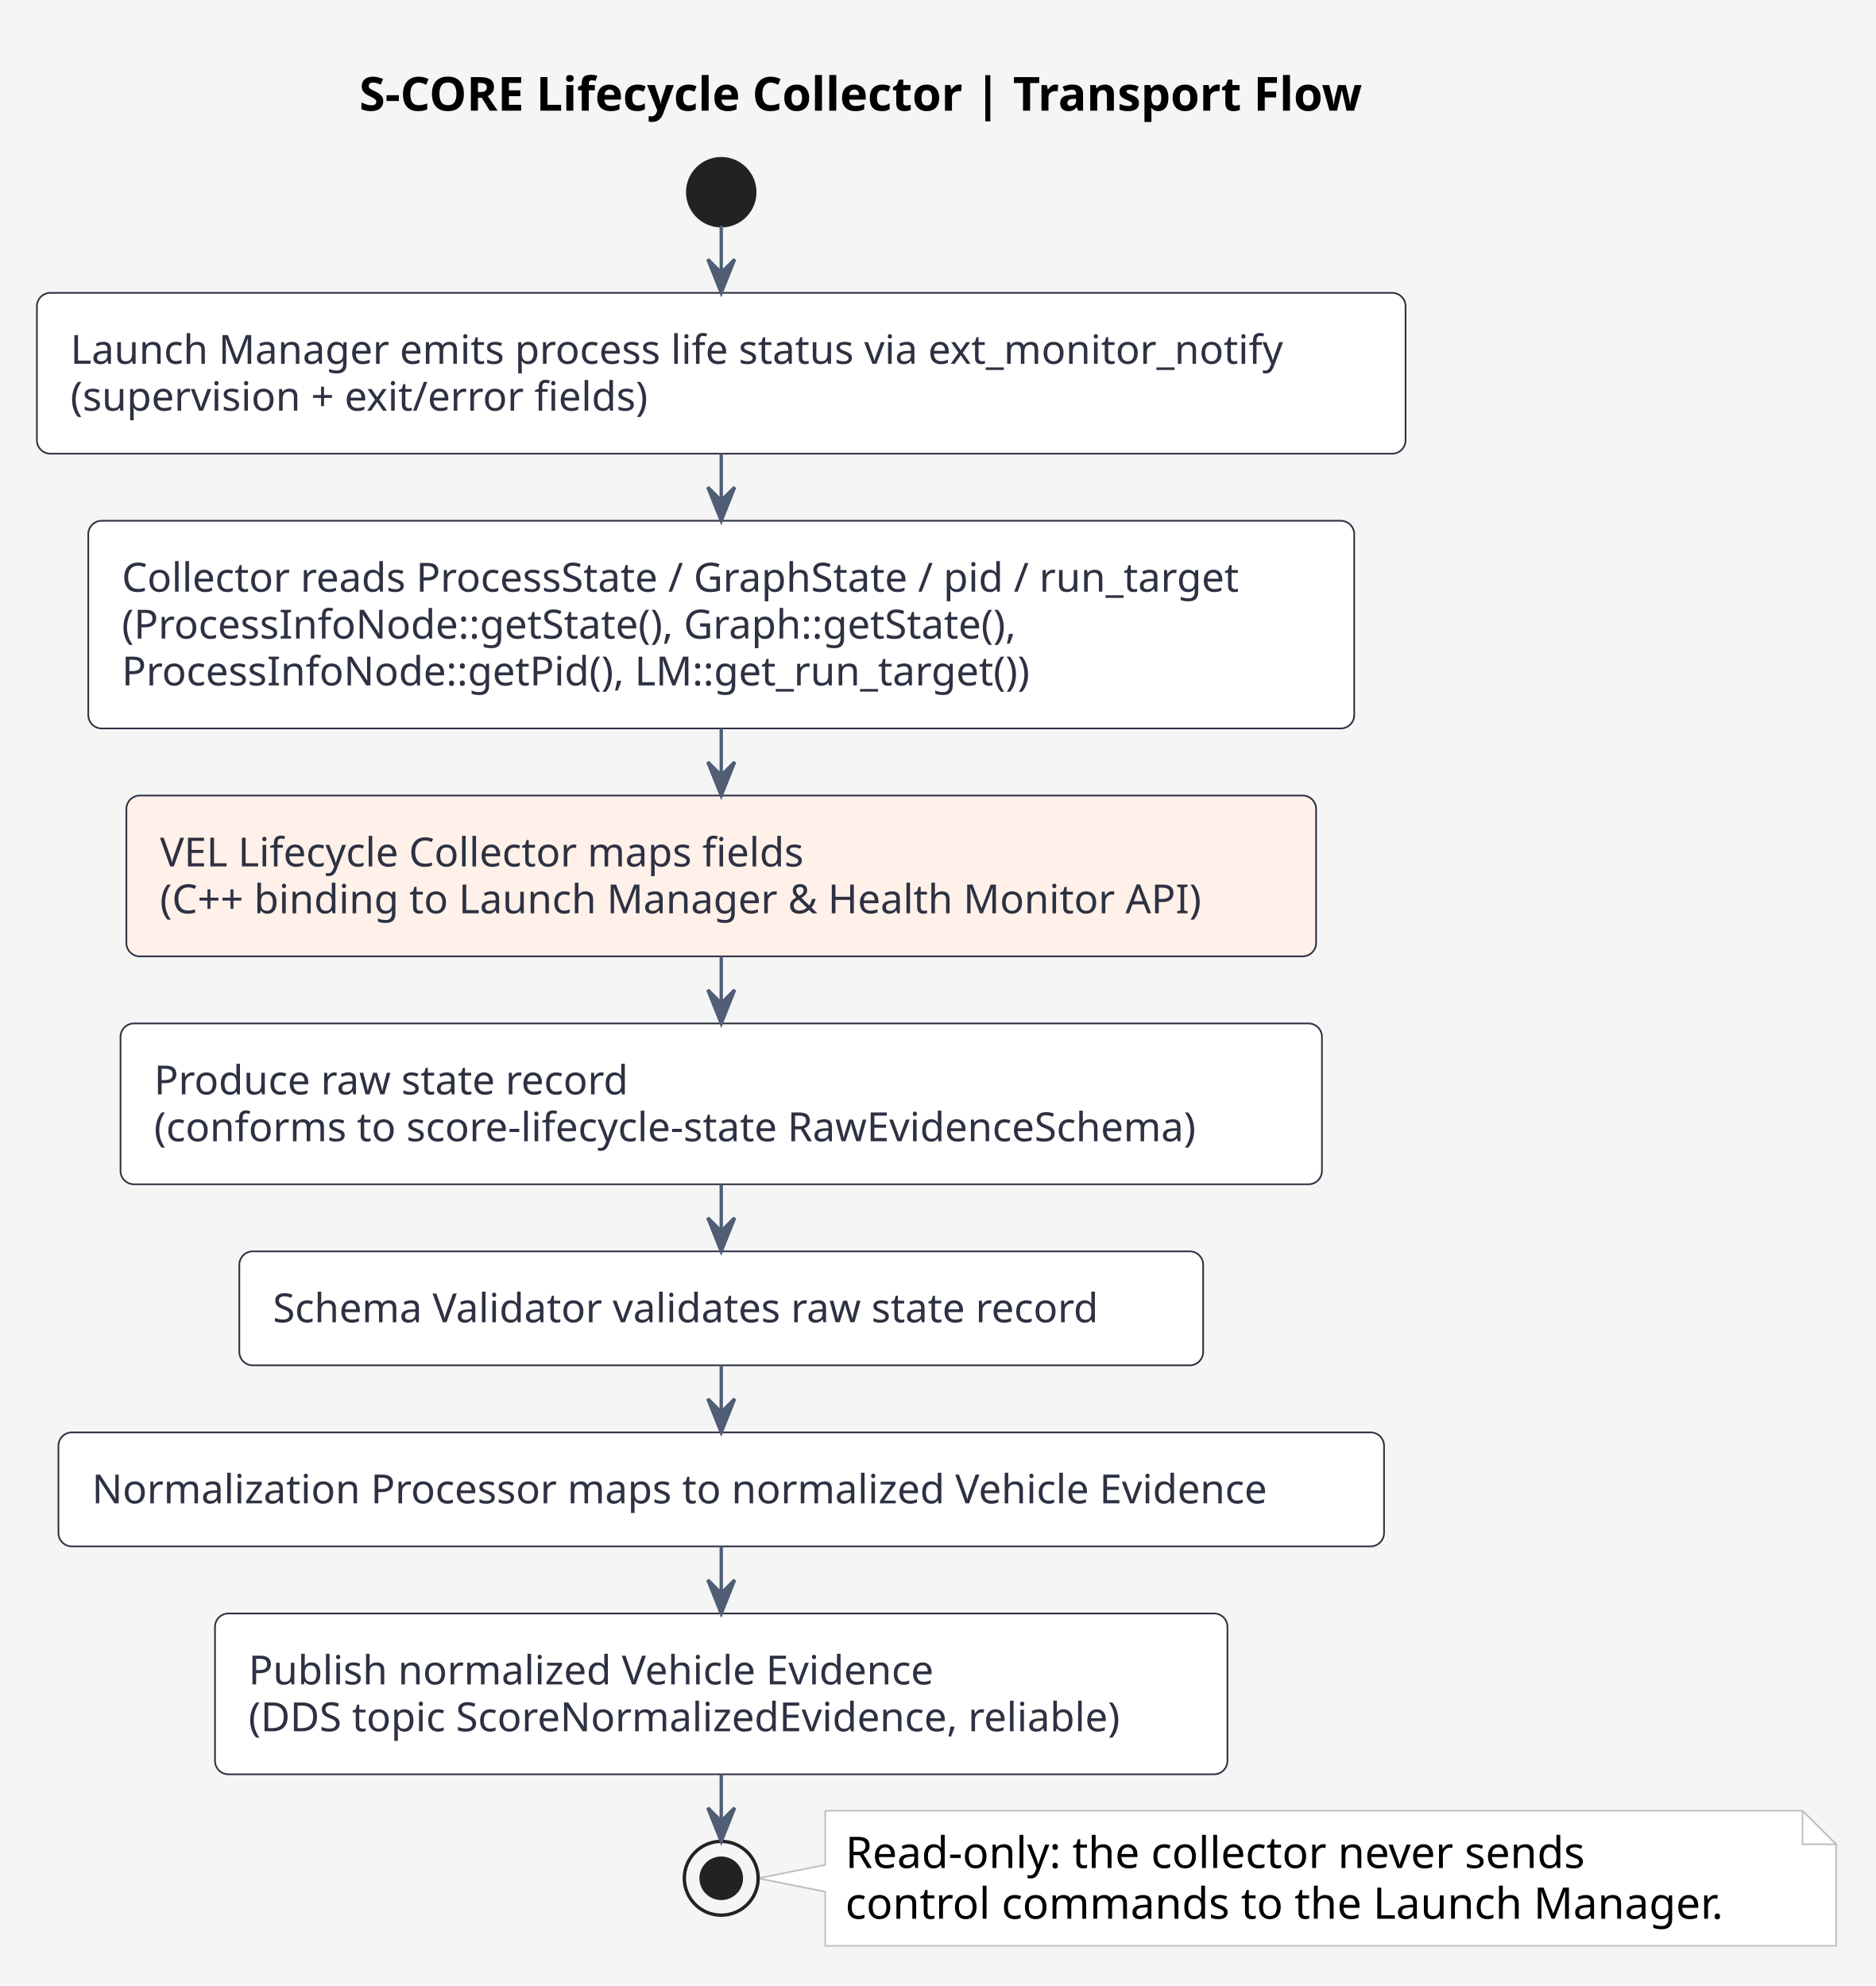
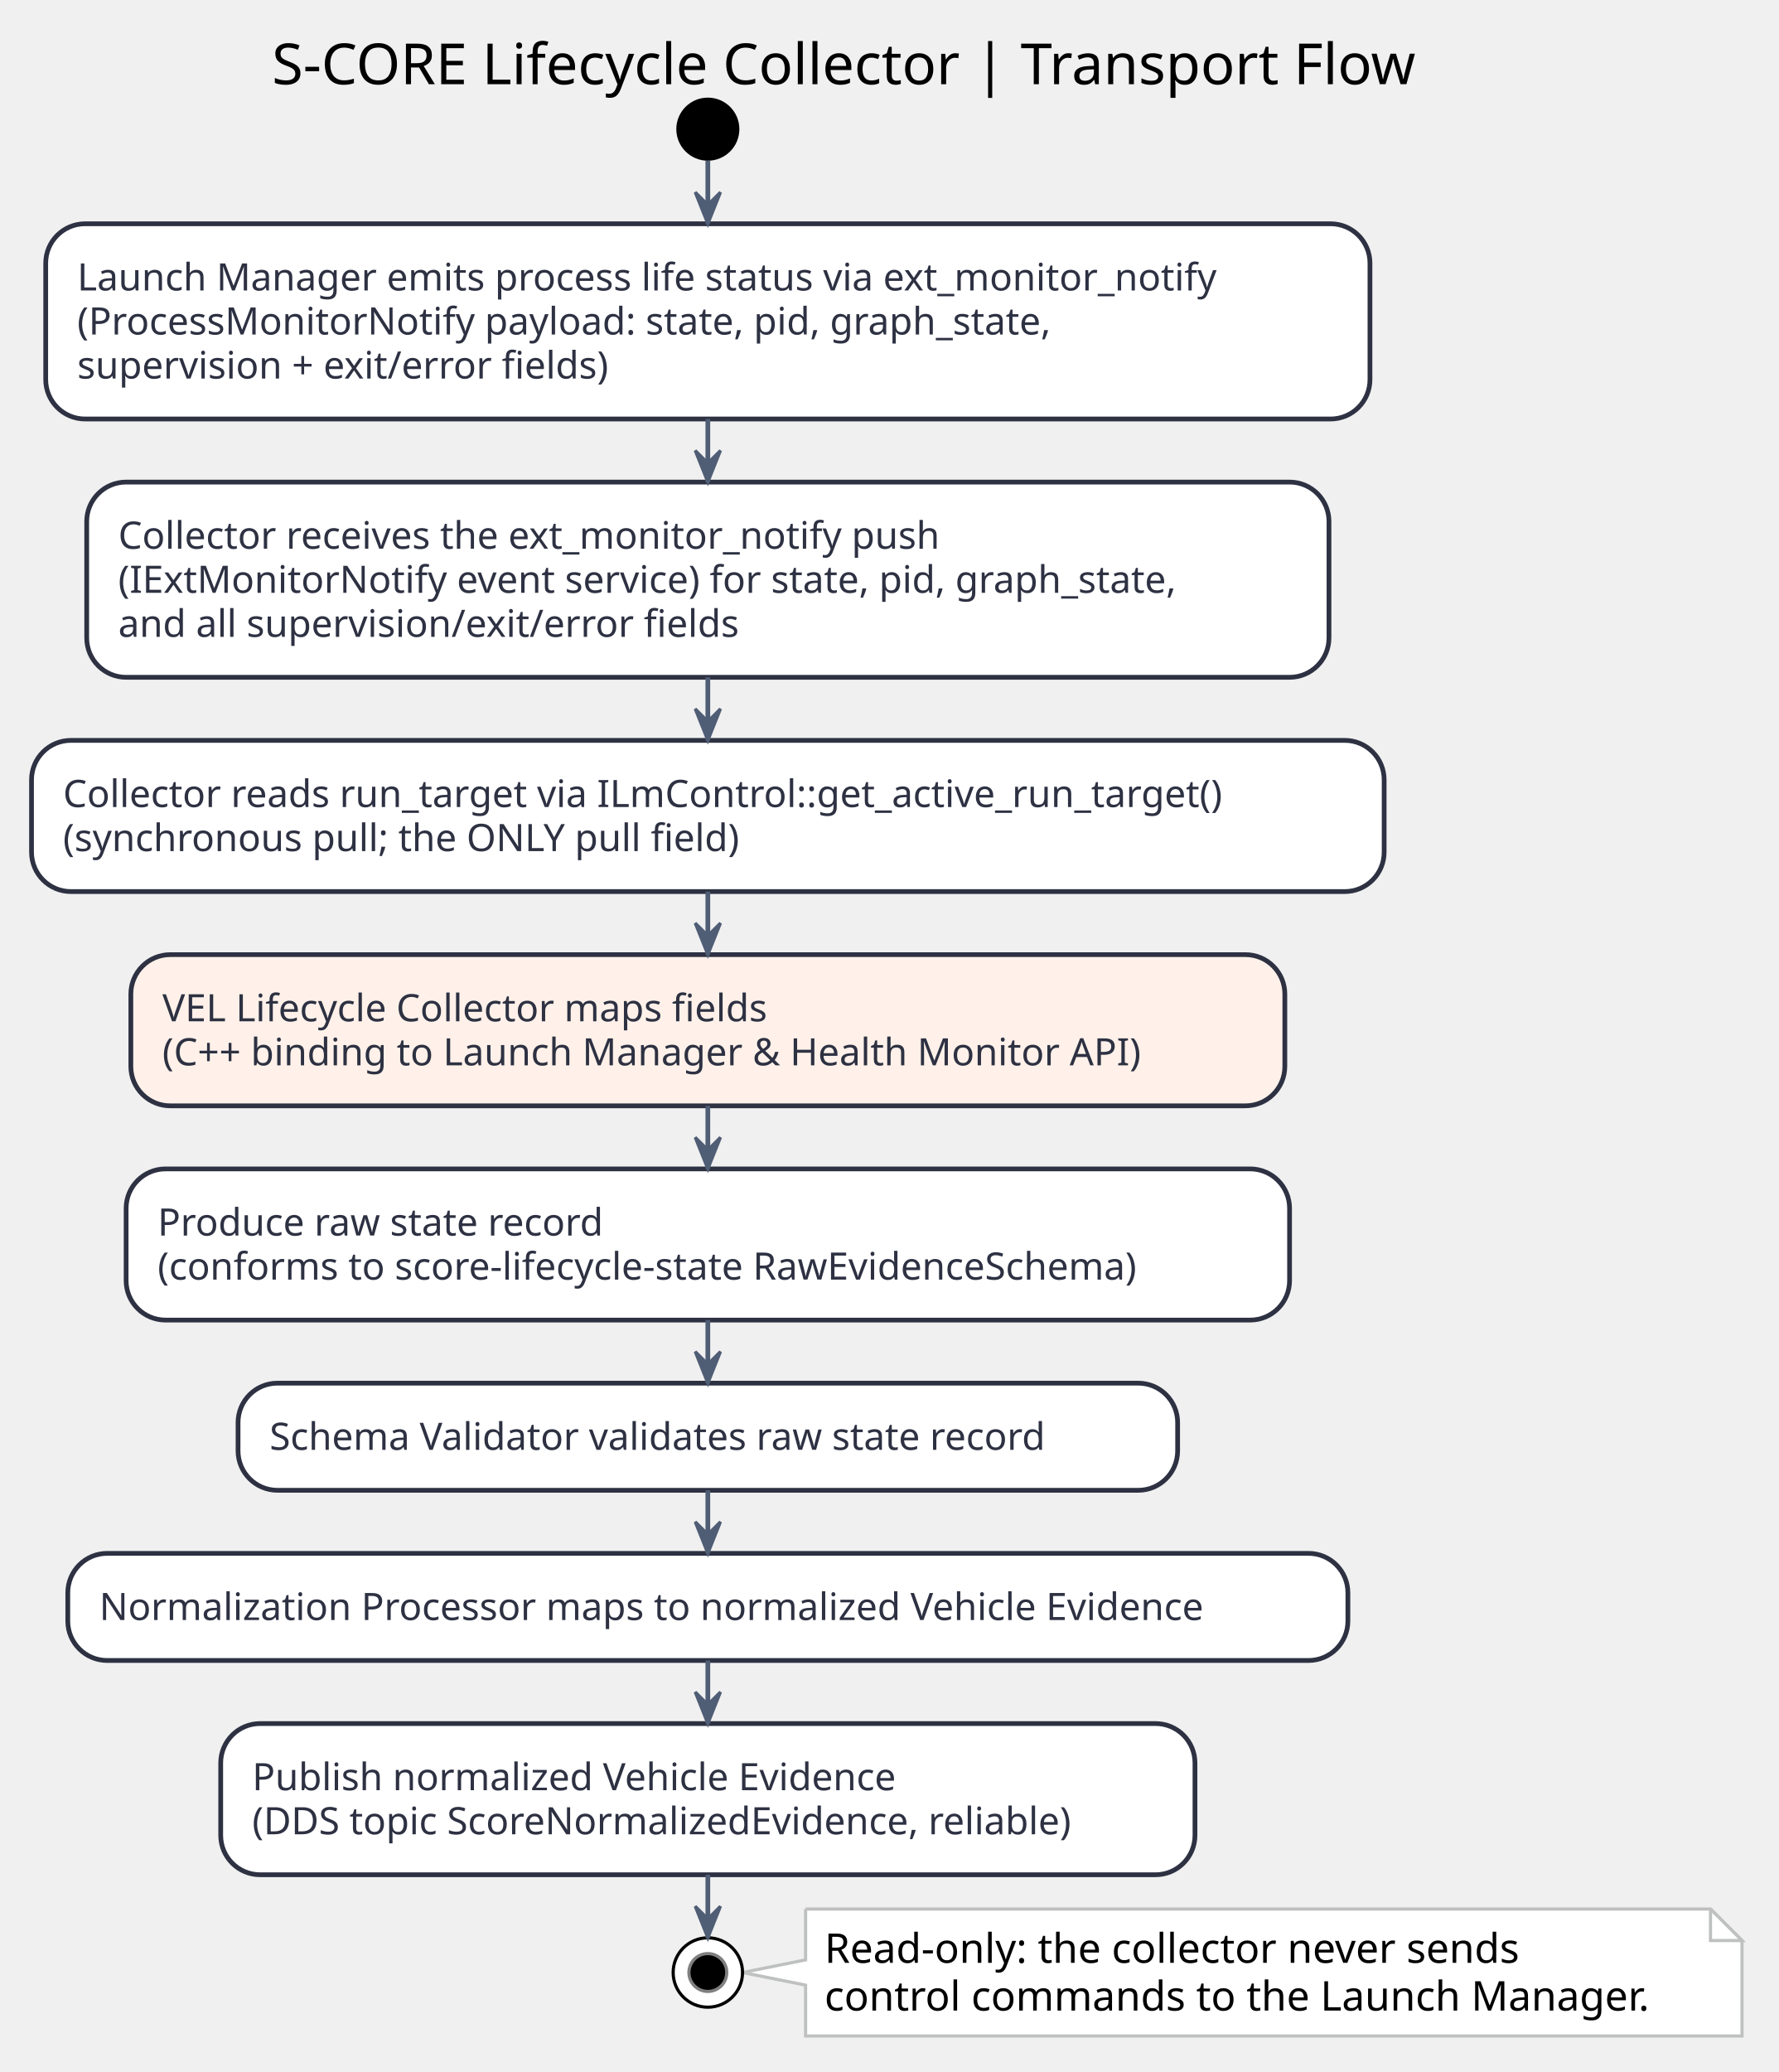
- <svg xmlns="http://www.w3.org/2000/svg" contentStyleType="text/css" height="592px" preserveAspectRatio="none" style="width:559px;height:592px;background:#F5F5F5;" version="1.1" viewBox="0 0 559 592" width="559px" zoomAndPan="magnify">
+ <svg xmlns="http://www.w3.org/2000/svg" contentScriptType="application/ecmascript" contentStyleType="text/css" height="657px" preserveAspectRatio="none" style="width:564px;height:657px;background:#F5F5F5;" version="1.1" viewBox="0 0 564 657" width="564px" zoomAndPan="magnify">
  <defs />
  <g>
-     <rect fill="#F5F5F5" height="592" style="stroke:none;stroke-width:1;" width="559" x="0" y="0" />
-     <text fill="#000000" font-family="sans-serif" font-size="14" font-weight="bold" lengthAdjust="spacing" textLength="342.07" x="107.057" y="32.995">S-CORE Lifecycle Collector | Transport Flow</text>
-     <ellipse cx="214.942" cy="57.297" fill="#222222" rx="10" ry="10" style="stroke:#222222;stroke-width:1;" />
-     <rect fill="#FFFFFF" height="47.938" rx="4" ry="4" style="stroke:#2D3142;stroke-width:0.5;" width="407.885" x="11" y="87.297" />
-     <text fill="#2D3142" font-family="sans-serif" font-size="12" lengthAdjust="spacing" textLength="387.885" x="21" y="108.436">Launch Manager emits process life status via ext_monitor_notify</text>
-     <text fill="#2D3142" font-family="sans-serif" font-size="12" lengthAdjust="spacing" textLength="187.857" x="21" y="122.404">(supervision + exit/error fields)</text>
-     <rect fill="#FFFFFF" height="61.906" rx="4" ry="4" style="stroke:#2D3142;stroke-width:0.5;" width="377.275" x="26.305" y="155.234" />
-     <text fill="#2D3142" font-family="sans-serif" font-size="12" lengthAdjust="spacing" textLength="357.275" x="36.305" y="176.373">Collector reads ProcessState / GraphState / pid / run_target</text>
-     <text fill="#2D3142" font-family="sans-serif" font-size="12" lengthAdjust="spacing" textLength="290.795" x="36.305" y="190.342">(ProcessInfoNode::getState(), Graph::getState(),</text>
-     <text fill="#2D3142" font-family="sans-serif" font-size="12" lengthAdjust="spacing" textLength="290.713" x="36.305" y="204.31">ProcessInfoNode::getPid(), LM::get_run_target())</text>
-     <rect fill="#FFF1E9" height="47.938" rx="4" ry="4" style="stroke:#2D3142;stroke-width:0.5;" width="354.559" x="37.663" y="237.141" />
-     <text fill="#2D3142" font-family="sans-serif" font-size="12" lengthAdjust="spacing" textLength="208.781" x="47.663" y="258.279">VEL Lifecycle Collector maps fields</text>
-     <text fill="#2D3142" font-family="sans-serif" font-size="12" lengthAdjust="spacing" textLength="334.559" x="47.663" y="272.248">(C++ binding to Launch Manager &amp; Health Monitor API)</text>
-     <rect fill="#FFFFFF" height="47.938" rx="4" ry="4" style="stroke:#2D3142;stroke-width:0.5;" width="358.051" x="35.917" y="305.078" />
-     <text fill="#2D3142" font-family="sans-serif" font-size="12" lengthAdjust="spacing" textLength="151.465" x="45.917" y="326.217">Produce raw state record</text>
-     <text fill="#2D3142" font-family="sans-serif" font-size="12" lengthAdjust="spacing" textLength="338.051" x="45.917" y="340.185">(conforms to score-lifecycle-state RawEvidenceSchema)</text>
-     <rect fill="#FFFFFF" height="33.969" rx="4" ry="4" style="stroke:#2D3142;stroke-width:0.5;" width="287.24" x="71.322" y="373.016" />
-     <text fill="#2D3142" font-family="sans-serif" font-size="12" lengthAdjust="spacing" textLength="267.24" x="81.322" y="394.154">Schema Validator validates raw state record</text>
-     <rect fill="#FFFFFF" height="33.969" rx="4" ry="4" style="stroke:#2D3142;stroke-width:0.5;" width="395.059" x="17.413" y="426.984" />
-     <text fill="#2D3142" font-family="sans-serif" font-size="12" lengthAdjust="spacing" textLength="375.059" x="27.413" y="448.123">Normalization Processor maps to normalized Vehicle Evidence</text>
-     <rect fill="#FFFFFF" height="47.938" rx="4" ry="4" style="stroke:#2D3142;stroke-width:0.5;" width="301.725" x="64.08" y="480.953" />
-     <text fill="#2D3142" font-family="sans-serif" font-size="12" lengthAdjust="spacing" textLength="219.768" x="74.08" y="502.092">Publish normalized Vehicle Evidence</text>
-     <text fill="#2D3142" font-family="sans-serif" font-size="12" lengthAdjust="spacing" textLength="281.725" x="74.08" y="516.061">(DDS topic ScoreNormalizedEvidence, reliable)</text>
-     <path d="M245.942,539.758 L245.942,555.891 L225.942,559.891 L245.942,563.891 L245.942,580.023 A0,0 0 0 0 245.942,580.023 L547.185,580.023 A0,0 0 0 0 547.185,580.023 L547.185,549.758 L537.185,539.758 L245.942,539.758 A0,0 0 0 0 245.942,539.758 " fill="#FFFFFF" style="stroke:#BFC0C0;stroke-width:0.5;" />
-     <path d="M537.185,539.758 L537.185,549.758 L547.185,549.758 L537.185,539.758 " fill="#FFFFFF" style="stroke:#BFC0C0;stroke-width:0.5;" />
-     <text fill="#000000" font-family="sans-serif" font-size="13" lengthAdjust="spacing" textLength="238.856" x="251.942" y="556.825">Read-only: the collector never sends</text>
-     <text fill="#000000" font-family="sans-serif" font-size="13" lengthAdjust="spacing" textLength="280.243" x="251.942" y="571.957">control commands to the Launch Manager.</text>
-     <ellipse cx="214.942" cy="559.891" fill="none" rx="11" ry="11" style="stroke:#222222;stroke-width:1;" />
-     <ellipse cx="214.942" cy="559.891" fill="#222222" rx="6" ry="6" style="stroke:#222222;stroke-width:1;" />
-     <line style="stroke:#4F5D75;stroke-width:1;" x1="214.942" x2="214.942" y1="67.297" y2="87.297" />
-     <polygon fill="#4F5D75" points="210.942,77.297,214.942,87.297,218.942,77.297,214.942,81.297" style="stroke:#4F5D75;stroke-width:1;" />
-     <line style="stroke:#4F5D75;stroke-width:1;" x1="214.942" x2="214.942" y1="135.234" y2="155.234" />
-     <polygon fill="#4F5D75" points="210.942,145.234,214.942,155.234,218.942,145.234,214.942,149.234" style="stroke:#4F5D75;stroke-width:1;" />
-     <line style="stroke:#4F5D75;stroke-width:1;" x1="214.942" x2="214.942" y1="217.141" y2="237.141" />
-     <polygon fill="#4F5D75" points="210.942,227.141,214.942,237.141,218.942,227.141,214.942,231.141" style="stroke:#4F5D75;stroke-width:1;" />
-     <line style="stroke:#4F5D75;stroke-width:1;" x1="214.942" x2="214.942" y1="285.078" y2="305.078" />
-     <polygon fill="#4F5D75" points="210.942,295.078,214.942,305.078,218.942,295.078,214.942,299.078" style="stroke:#4F5D75;stroke-width:1;" />
-     <line style="stroke:#4F5D75;stroke-width:1;" x1="214.942" x2="214.942" y1="353.016" y2="373.016" />
-     <polygon fill="#4F5D75" points="210.942,363.016,214.942,373.016,218.942,363.016,214.942,367.016" style="stroke:#4F5D75;stroke-width:1;" />
-     <line style="stroke:#4F5D75;stroke-width:1;" x1="214.942" x2="214.942" y1="406.984" y2="426.984" />
-     <polygon fill="#4F5D75" points="210.942,416.984,214.942,426.984,218.942,416.984,214.942,420.984" style="stroke:#4F5D75;stroke-width:1;" />
-     <line style="stroke:#4F5D75;stroke-width:1;" x1="214.942" x2="214.942" y1="460.953" y2="480.953" />
-     <polygon fill="#4F5D75" points="210.942,470.953,214.942,480.953,218.942,470.953,214.942,474.953" style="stroke:#4F5D75;stroke-width:1;" />
-     <line style="stroke:#4F5D75;stroke-width:1;" x1="214.942" x2="214.942" y1="528.891" y2="548.891" />
-     <polygon fill="#4F5D75" points="210.942,538.891,214.942,548.891,218.942,538.891,214.942,542.891" style="stroke:#4F5D75;stroke-width:1;" />
+     <text fill="#000000" font-family="sans-serif" font-size="18" lengthAdjust="spacingAndGlyphs" textLength="390" x="86.25" y="26.708">S-CORE Lifecycle Collector | Transport Flow</text>
+     <ellipse cx="224.5" cy="40.953" fill="#000000" rx="10" ry="10" style="stroke: none; stroke-width: 1.0;" />
+     <rect fill="#FFFFFF" height="61.906" rx="12.5" ry="12.5" style="stroke: #2D3142; stroke-width: 1.5;" width="420" x="14.5" y="70.953" />
+     <text fill="#2D3142" font-family="sans-serif" font-size="12" lengthAdjust="spacingAndGlyphs" textLength="400" x="24.5" y="92.092">Launch Manager emits process life status via ext_monitor_notify</text>
+     <text fill="#2D3142" font-family="sans-serif" font-size="12" lengthAdjust="spacingAndGlyphs" textLength="346" x="24.5" y="106.061">(ProcessMonitorNotify payload: state, pid, graph_state,</text>
+     <text fill="#2D3142" font-family="sans-serif" font-size="12" lengthAdjust="spacingAndGlyphs" textLength="188" x="24.5" y="120.029">supervision + exit/error fields)</text>
+     <rect fill="#FFFFFF" height="61.906" rx="12.5" ry="12.5" style="stroke: #2D3142; stroke-width: 1.5;" width="394" x="27.5" y="152.859" />
+     <text fill="#2D3142" font-family="sans-serif" font-size="12" lengthAdjust="spacingAndGlyphs" textLength="288" x="37.5" y="173.998">Collector receives the ext_monitor_notify push</text>
+     <text fill="#2D3142" font-family="sans-serif" font-size="12" lengthAdjust="spacingAndGlyphs" textLength="374" x="37.5" y="187.967">(IExtMonitorNotify event service) for state, pid, graph_state,</text>
+     <text fill="#2D3142" font-family="sans-serif" font-size="12" lengthAdjust="spacingAndGlyphs" textLength="215" x="37.5" y="201.935">and all supervision/exit/error fields</text>
+     <rect fill="#FFFFFF" height="47.938" rx="12.5" ry="12.5" style="stroke: #2D3142; stroke-width: 1.5;" width="429" x="10" y="234.766" />
+     <text fill="#2D3142" font-family="sans-serif" font-size="12" lengthAdjust="spacingAndGlyphs" textLength="409" x="20" y="255.904">Collector reads run_target via ILmControl::get_active_run_target()</text>
+     <text fill="#2D3142" font-family="sans-serif" font-size="12" lengthAdjust="spacingAndGlyphs" textLength="236" x="20" y="269.873">(synchronous pull; the ONLY pull field)</text>
+     <rect fill="#FFF1E9" height="47.938" rx="12.5" ry="12.5" style="stroke: #2D3142; stroke-width: 1.5;" width="366" x="41.5" y="302.703" />
+     <text fill="#2D3142" font-family="sans-serif" font-size="12" lengthAdjust="spacingAndGlyphs" textLength="212" x="51.5" y="323.842">VEL Lifecycle Collector maps fields</text>
+     <text fill="#2D3142" font-family="sans-serif" font-size="12" lengthAdjust="spacingAndGlyphs" textLength="346" x="51.5" y="337.81">(C++ binding to Launch Manager &amp; Health Monitor API)</text>
+     <rect fill="#FFFFFF" height="47.938" rx="12.5" ry="12.5" style="stroke: #2D3142; stroke-width: 1.5;" width="369" x="40" y="370.641" />
+     <text fill="#2D3142" font-family="sans-serif" font-size="12" lengthAdjust="spacingAndGlyphs" textLength="160" x="50" y="391.779">Produce raw state record</text>
+     <text fill="#2D3142" font-family="sans-serif" font-size="12" lengthAdjust="spacingAndGlyphs" textLength="349" x="50" y="405.748">(conforms to score-lifecycle-state RawEvidenceSchema)</text>
+     <rect fill="#FFFFFF" height="33.969" rx="12.5" ry="12.5" style="stroke: #2D3142; stroke-width: 1.5;" width="298" x="75.5" y="438.578" />
+     <text fill="#2D3142" font-family="sans-serif" font-size="12" lengthAdjust="spacingAndGlyphs" textLength="278" x="85.5" y="459.717">Schema Validator validates raw state record</text>
+     <rect fill="#FFFFFF" height="33.969" rx="12.5" ry="12.5" style="stroke: #2D3142; stroke-width: 1.5;" width="406" x="21.5" y="492.547" />
+     <text fill="#2D3142" font-family="sans-serif" font-size="12" lengthAdjust="spacingAndGlyphs" textLength="386" x="31.5" y="513.686">Normalization Processor maps to normalized Vehicle Evidence</text>
+     <rect fill="#FFFFFF" height="47.938" rx="12.5" ry="12.5" style="stroke: #2D3142; stroke-width: 1.5;" width="309" x="70" y="546.516" />
+     <text fill="#2D3142" font-family="sans-serif" font-size="12" lengthAdjust="spacingAndGlyphs" textLength="225" x="80" y="567.654">Publish normalized Vehicle Evidence</text>
+     <text fill="#2D3142" font-family="sans-serif" font-size="12" lengthAdjust="spacingAndGlyphs" textLength="289" x="80" y="581.623">(DDS topic ScoreNormalizedEvidence, reliable)</text>
+     <path d="M255.5,605.32 L255.5,621.453 L235.5,625.453 L255.5,629.453 L255.5,645.586 A0,0 0 0 0 255.5,645.586 L552.5,645.586 A0,0 0 0 0 552.5,645.586 L552.5,615.32 L542.5,605.32 L255.5,605.32 A0,0 0 0 0 255.5,605.32 " fill="#FFFFFF" style="stroke: #BFC0C0; stroke-width: 1.0;" />
+     <path d="M542.5,605.32 L542.5,615.32 L552.5,615.32 L542.5,605.32 " fill="#FFFFFF" style="stroke: #BFC0C0; stroke-width: 1.0;" />
+     <text fill="#000000" font-family="sans-serif" font-size="13" lengthAdjust="spacingAndGlyphs" textLength="232" x="261.5" y="622.387">Read-only: the collector never sends</text>
+     <text fill="#000000" font-family="sans-serif" font-size="13" lengthAdjust="spacingAndGlyphs" textLength="276" x="261.5" y="637.52">control commands to the Launch Manager.</text>
+     <ellipse cx="224.5" cy="625.453" fill="#FFFFFF" rx="11" ry="11" style="stroke: #000000; stroke-width: 1.0;" />
+     <ellipse cx="224.5" cy="625.453" fill="#000000" rx="6" ry="6" style="stroke: #7F7F7F; stroke-width: 1.0;" />
+     <line style="stroke: #4F5D75; stroke-width: 1.5;" x1="224.5" x2="224.5" y1="50.953" y2="70.953" />
+     <polygon fill="#4F5D75" points="220.5,60.953,224.5,70.953,228.5,60.953,224.5,64.953" style="stroke: #4F5D75; stroke-width: 1.0;" />
+     <line style="stroke: #4F5D75; stroke-width: 1.5;" x1="224.5" x2="224.5" y1="132.859" y2="152.859" />
+     <polygon fill="#4F5D75" points="220.5,142.859,224.5,152.859,228.5,142.859,224.5,146.859" style="stroke: #4F5D75; stroke-width: 1.0;" />
+     <line style="stroke: #4F5D75; stroke-width: 1.5;" x1="224.5" x2="224.5" y1="214.766" y2="234.766" />
+     <polygon fill="#4F5D75" points="220.5,224.766,224.5,234.766,228.5,224.766,224.5,228.766" style="stroke: #4F5D75; stroke-width: 1.0;" />
+     <line style="stroke: #4F5D75; stroke-width: 1.5;" x1="224.5" x2="224.5" y1="282.703" y2="302.703" />
+     <polygon fill="#4F5D75" points="220.5,292.703,224.5,302.703,228.5,292.703,224.5,296.703" style="stroke: #4F5D75; stroke-width: 1.0;" />
+     <line style="stroke: #4F5D75; stroke-width: 1.5;" x1="224.5" x2="224.5" y1="350.641" y2="370.641" />
+     <polygon fill="#4F5D75" points="220.5,360.641,224.5,370.641,228.5,360.641,224.5,364.641" style="stroke: #4F5D75; stroke-width: 1.0;" />
+     <line style="stroke: #4F5D75; stroke-width: 1.5;" x1="224.5" x2="224.5" y1="418.578" y2="438.578" />
+     <polygon fill="#4F5D75" points="220.5,428.578,224.5,438.578,228.5,428.578,224.5,432.578" style="stroke: #4F5D75; stroke-width: 1.0;" />
+     <line style="stroke: #4F5D75; stroke-width: 1.5;" x1="224.5" x2="224.5" y1="472.547" y2="492.547" />
+     <polygon fill="#4F5D75" points="220.5,482.547,224.5,492.547,228.5,482.547,224.5,486.547" style="stroke: #4F5D75; stroke-width: 1.0;" />
+     <line style="stroke: #4F5D75; stroke-width: 1.5;" x1="224.5" x2="224.5" y1="526.516" y2="546.516" />
+     <polygon fill="#4F5D75" points="220.5,536.516,224.5,546.516,228.5,536.516,224.5,540.516" style="stroke: #4F5D75; stroke-width: 1.0;" />
+     <line style="stroke: #4F5D75; stroke-width: 1.5;" x1="224.5" x2="224.5" y1="594.453" y2="614.453" />
+     <polygon fill="#4F5D75" points="220.5,604.453,224.5,614.453,228.5,604.453,224.5,608.453" style="stroke: #4F5D75; stroke-width: 1.0;" />
  </g>
</svg>
